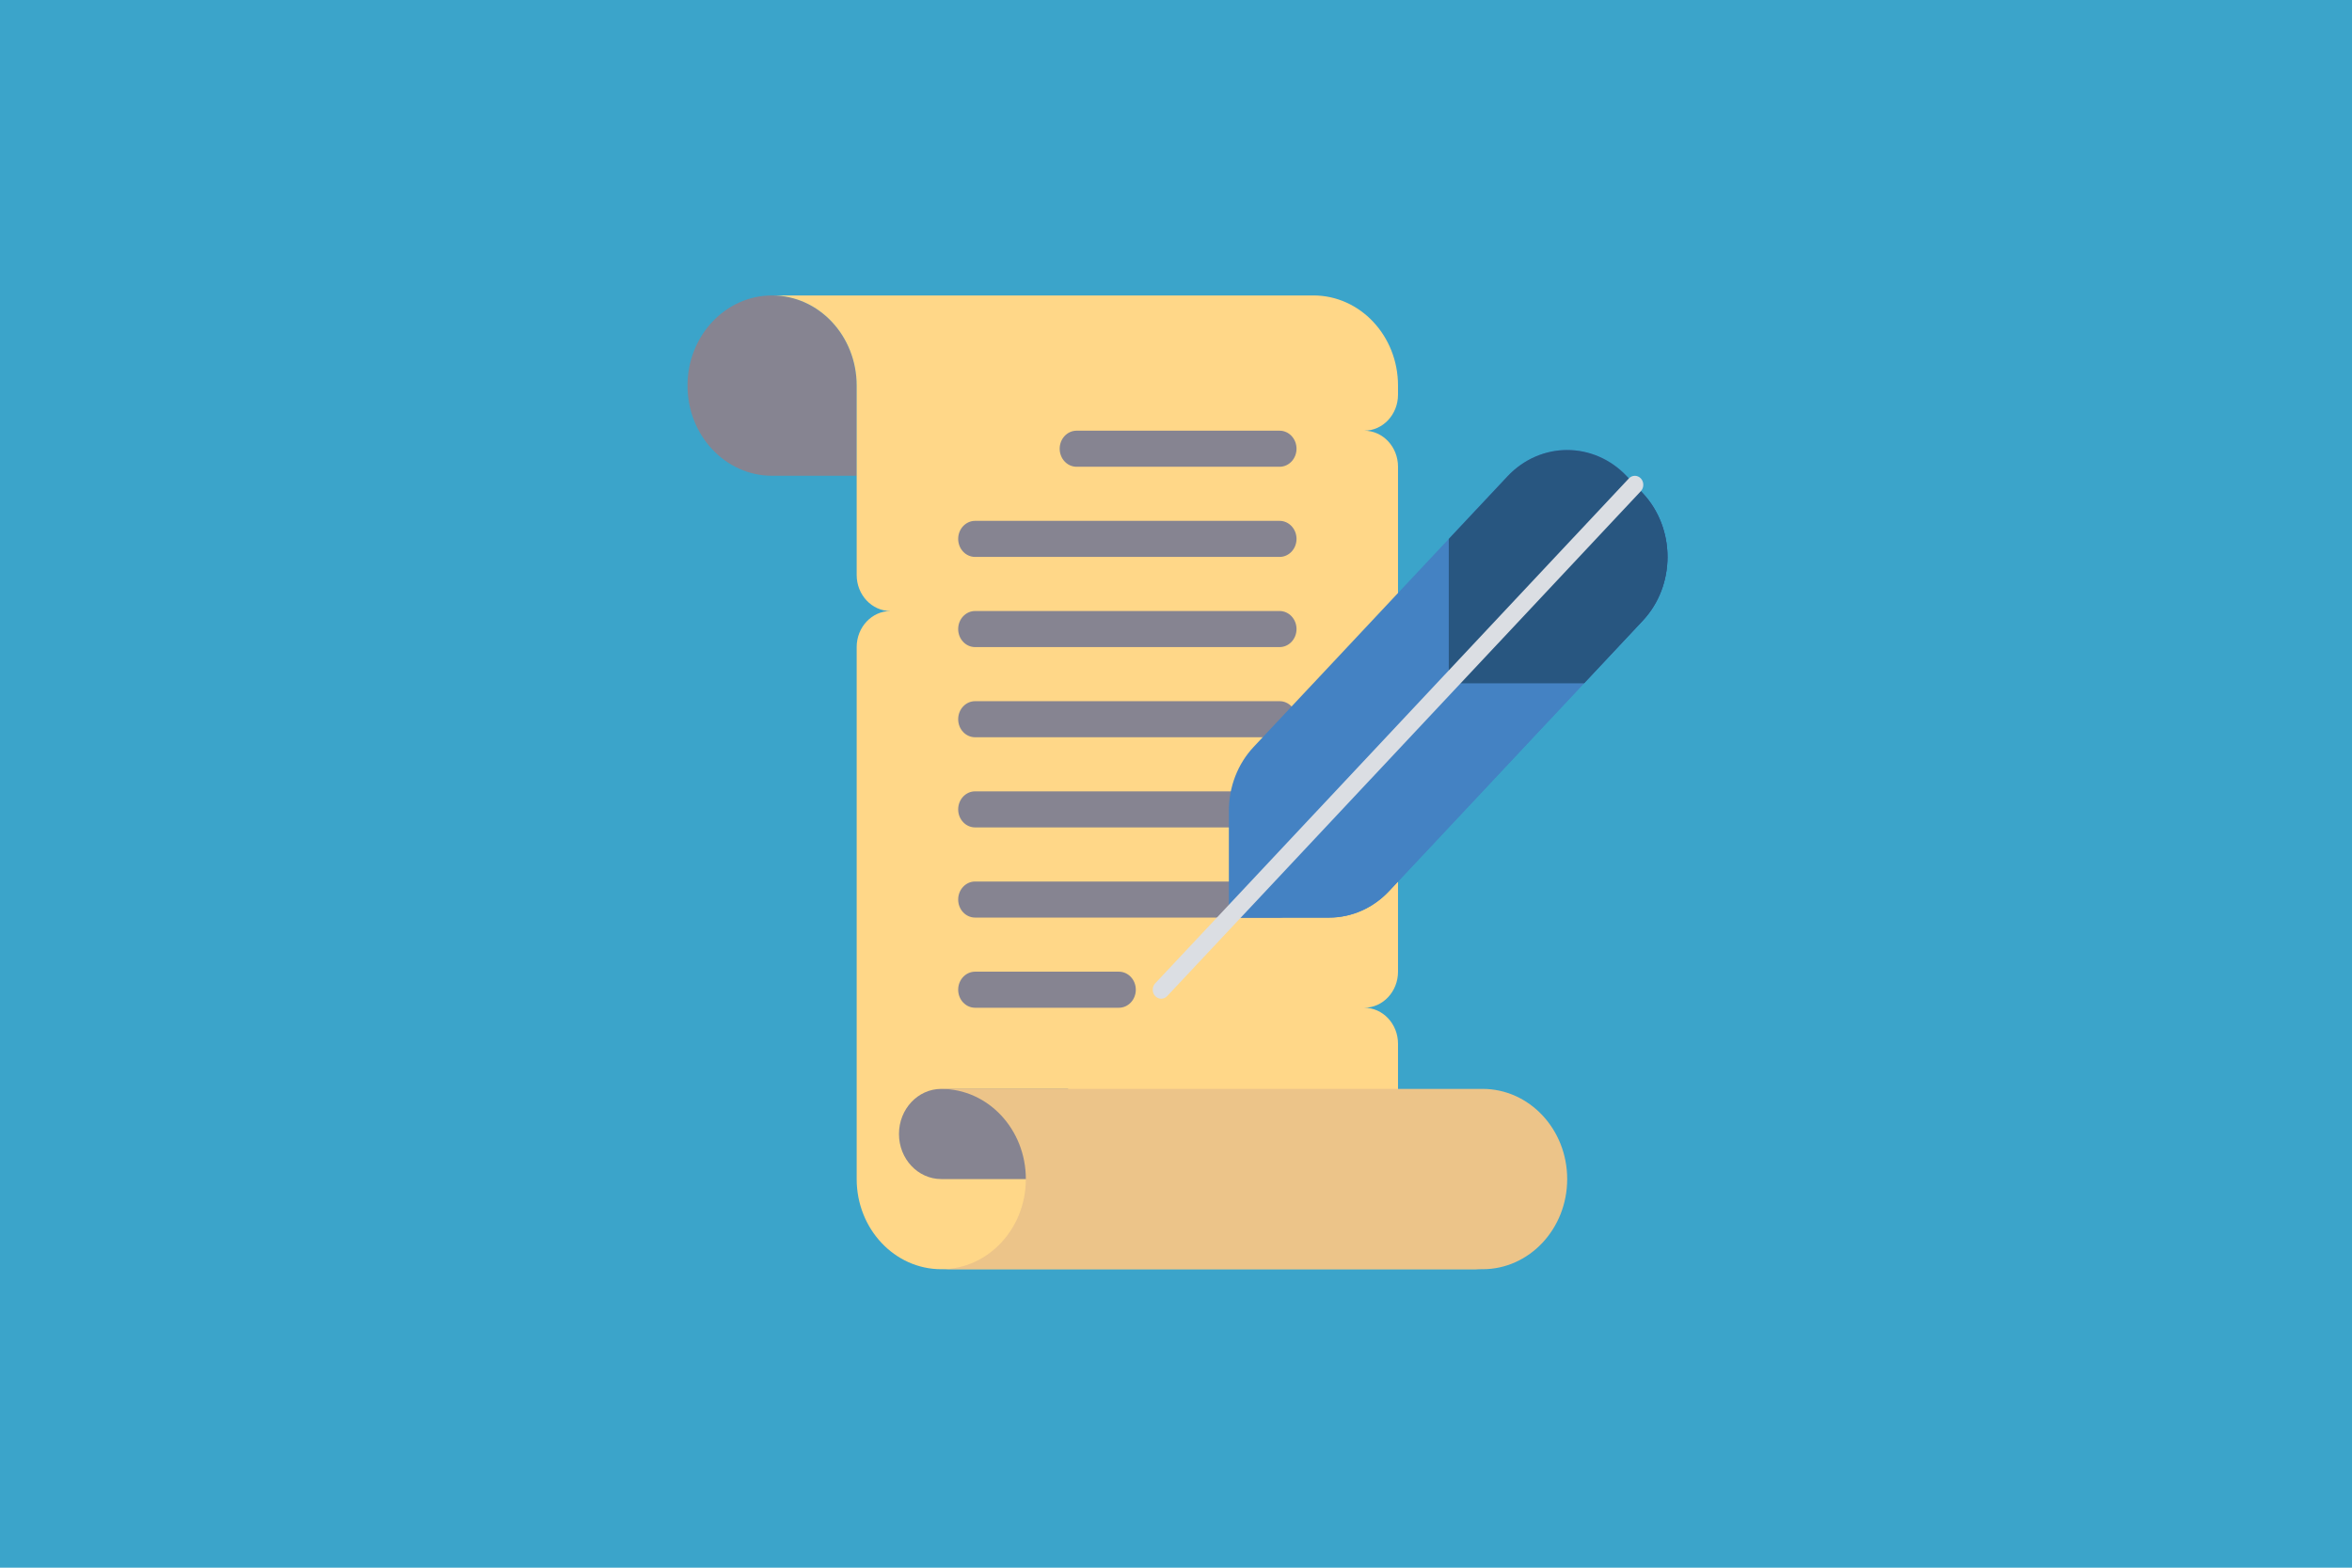
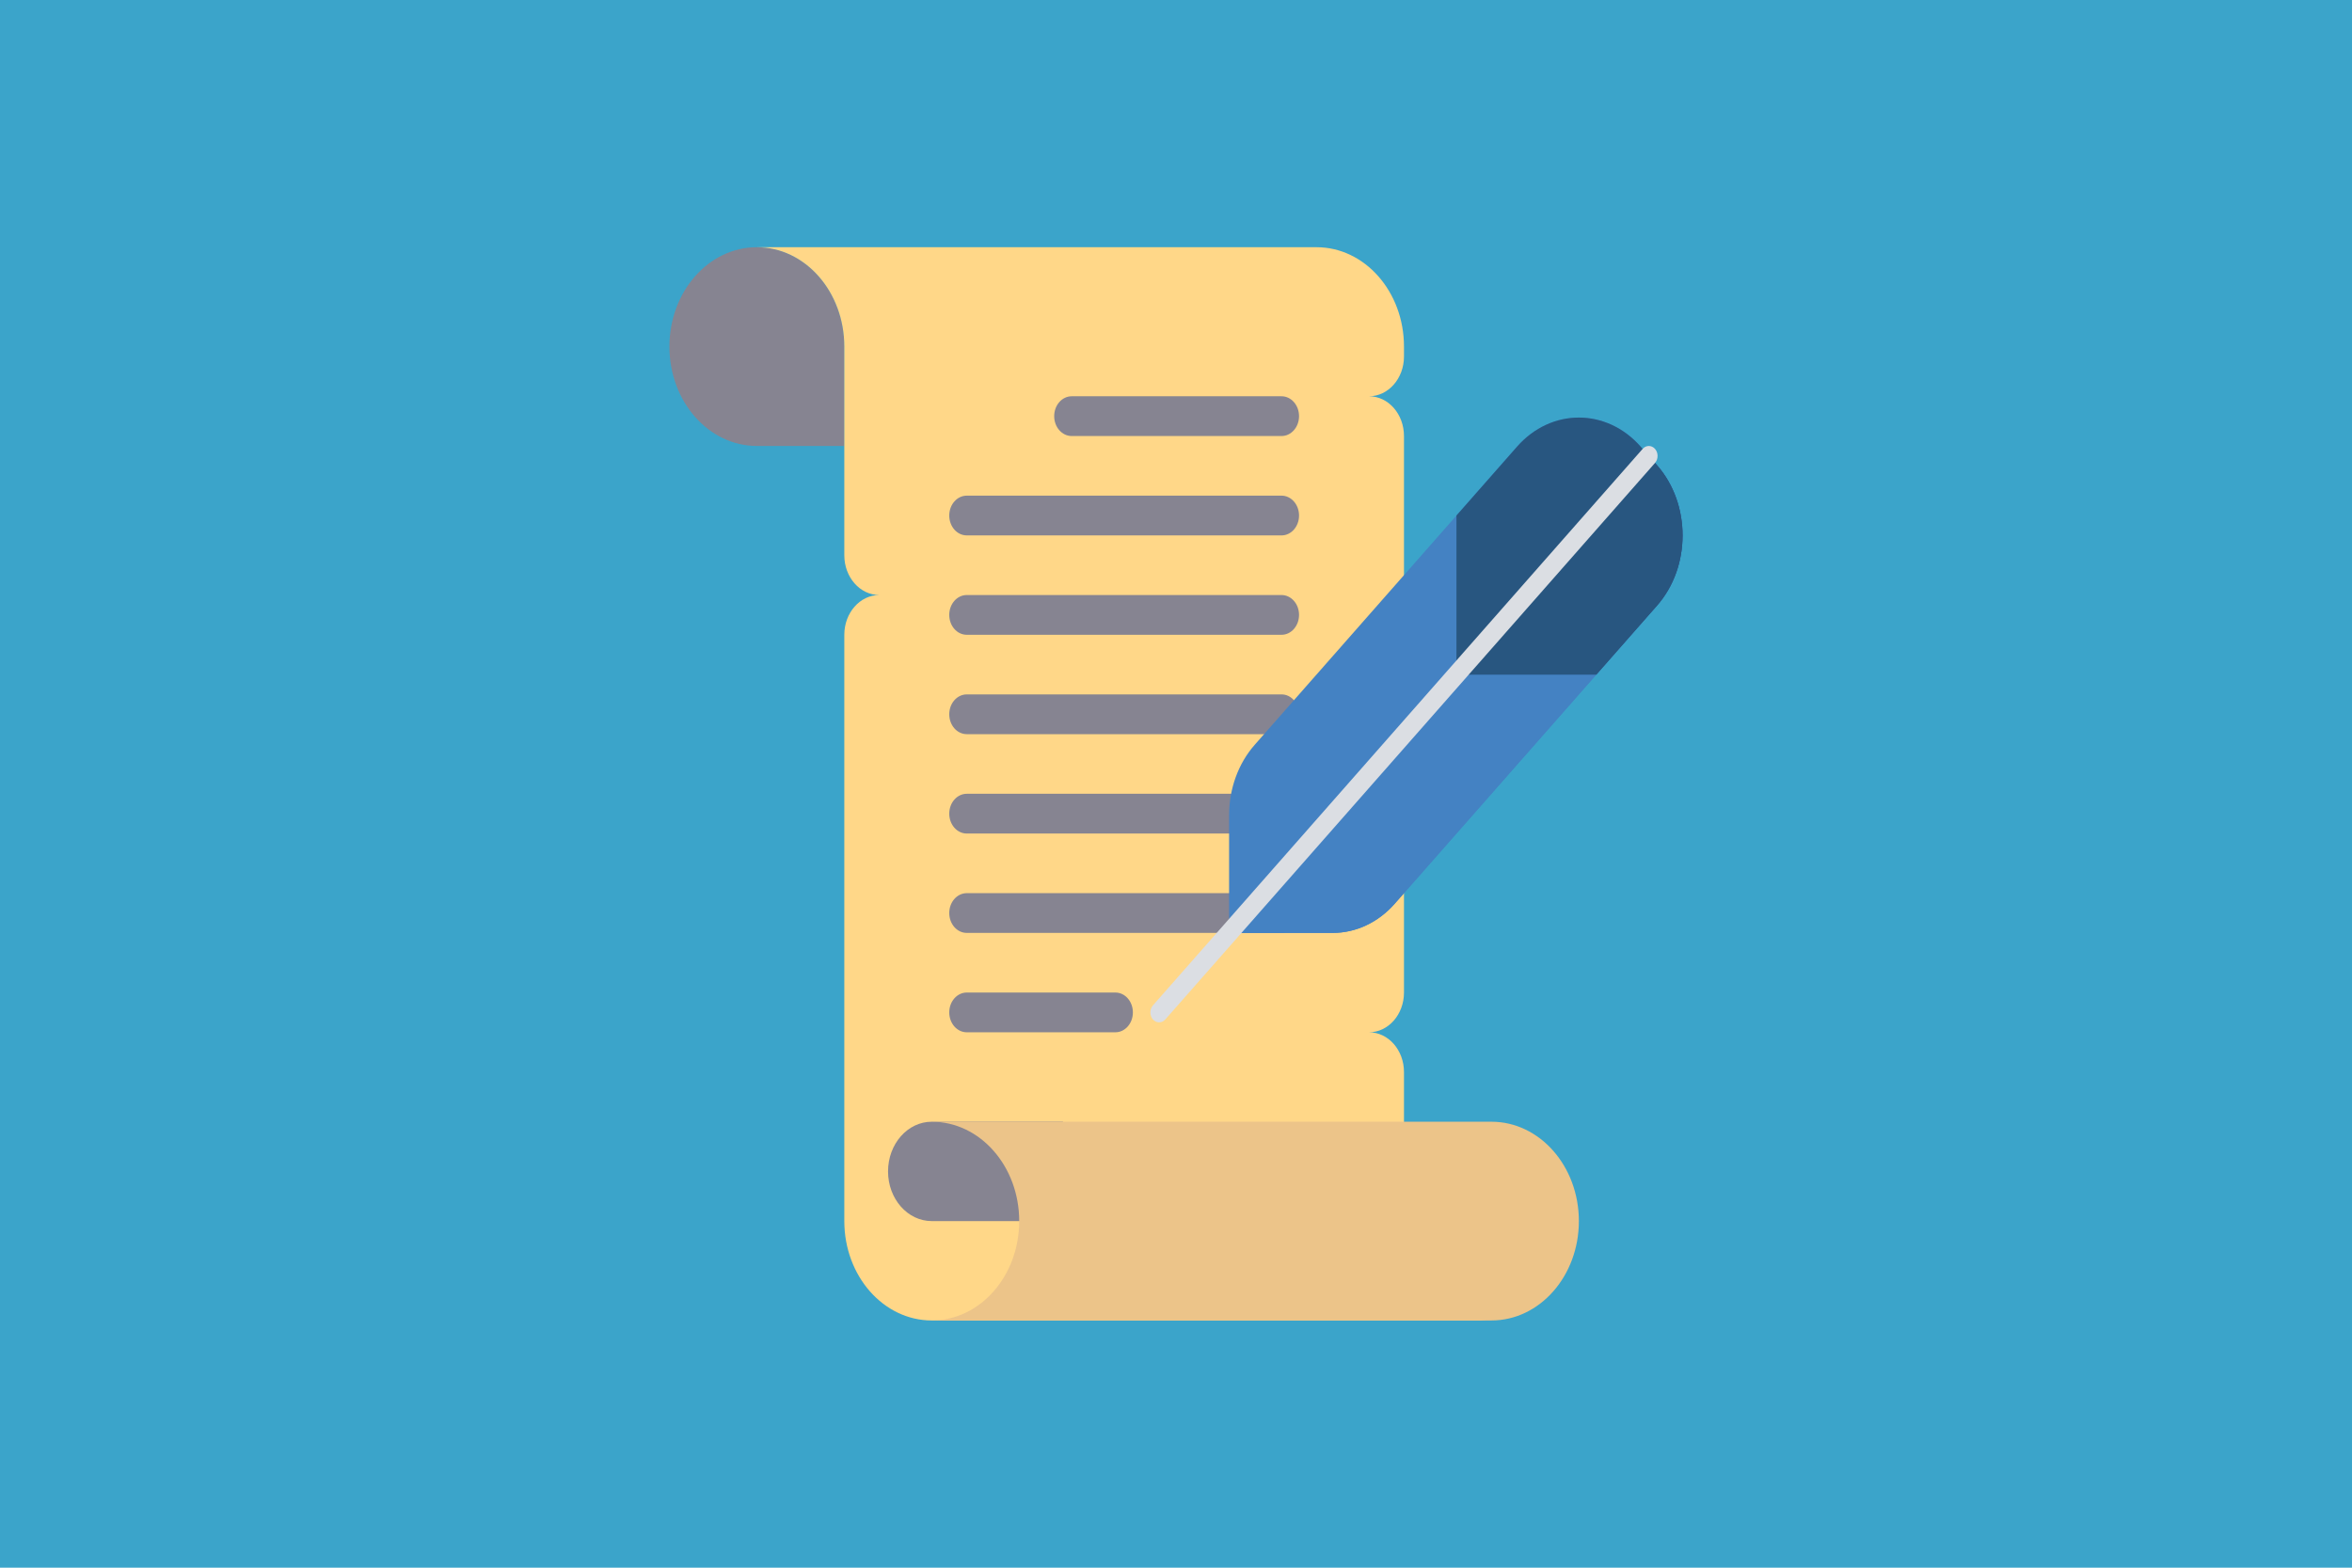
<svg xmlns="http://www.w3.org/2000/svg" width="780" height="520" viewBox="0 0 780 520" fill="none">
  <rect width="780" height="520" fill="#3BA4CA" />
-   <path d="M256.051 98C271.541 98 284.102 111.393 284.102 127.907V157.815H256.051C240.561 157.815 228 144.422 228 127.907C228 111.393 240.556 98 256.051 98Z" fill="#868491" />
-   <path d="M463.63 391.093V346.231C463.63 339.622 458.609 334.269 452.41 334.269C458.609 334.269 463.63 328.915 463.63 322.306V205.667V154.824C463.63 148.215 458.609 142.861 452.41 142.861C458.609 142.861 463.63 137.508 463.63 130.898V127.907C463.63 111.393 451.069 98 435.579 98H256.051C271.541 98 284.102 111.393 284.102 127.907V190.713C284.102 197.323 289.123 202.676 295.323 202.676C289.123 202.676 284.102 208.029 284.102 214.639V391.093C284.102 407.607 296.664 421 312.153 421H491.681C476.186 421 463.63 407.607 463.63 391.093Z" fill="#FFD788" />
-   <path d="M357.035 154.824H424.358C427.455 154.824 429.968 152.144 429.968 148.843C429.968 145.541 427.455 142.861 424.358 142.861H357.035C353.938 142.861 351.425 145.541 351.425 148.843C351.425 152.144 353.933 154.824 357.035 154.824Z" fill="#868491" />
-   <path d="M323.374 184.731H424.359C427.455 184.731 429.969 182.052 429.969 178.75C429.969 175.448 427.455 172.769 424.359 172.769H323.374C320.277 172.769 317.764 175.448 317.764 178.75C317.764 182.052 320.272 184.731 323.374 184.731Z" fill="#868491" />
-   <path d="M323.374 214.639H424.359C427.455 214.639 429.969 211.959 429.969 208.657C429.969 205.356 427.455 202.676 424.359 202.676H323.374C320.277 202.676 317.764 205.356 317.764 208.657C317.764 211.959 320.272 214.639 323.374 214.639Z" fill="#868491" />
-   <path d="M323.374 244.546H424.359C427.455 244.546 429.969 241.867 429.969 238.565C429.969 235.263 427.455 232.583 424.359 232.583H323.374C320.277 232.583 317.764 235.263 317.764 238.565C317.764 241.867 320.272 244.546 323.374 244.546Z" fill="#868491" />
-   <path d="M323.374 274.454H424.359C427.455 274.454 429.969 271.774 429.969 268.472C429.969 265.17 427.455 262.491 424.359 262.491H323.374C320.277 262.491 317.764 265.17 317.764 268.472C317.764 271.774 320.272 274.454 323.374 274.454Z" fill="#868491" />
-   <path d="M323.374 304.361H424.359C427.455 304.361 429.969 301.681 429.969 298.38C429.969 295.078 427.455 292.398 424.359 292.398H323.374C320.277 292.398 317.764 295.078 317.764 298.38C317.764 301.681 320.272 304.361 323.374 304.361Z" fill="#868491" />
-   <path d="M323.374 334.269H371.061C374.158 334.269 376.671 331.589 376.671 328.287C376.671 324.985 374.158 322.306 371.061 322.306H323.374C320.277 322.306 317.764 324.985 317.764 328.287C317.764 331.589 320.272 334.269 323.374 334.269Z" fill="#868491" />
-   <path d="M312.154 361.185C304.406 361.185 298.128 367.878 298.128 376.139C298.128 384.399 304.406 391.093 312.154 391.093H354.231V361.185H312.154Z" fill="#868491" />
-   <path d="M312.154 361.185C327.643 361.185 340.205 374.578 340.205 391.093C340.205 407.607 327.643 421 312.154 421H491.681C507.171 421 519.733 407.607 519.733 391.093C519.733 374.578 507.171 361.185 491.681 361.185H312.154Z" fill="#ECC489" />
-   <path d="M407.528 304.361H440.791C448.23 304.361 455.366 301.209 460.629 295.604L544.782 205.882C555.739 194.2 555.739 175.269 544.782 163.587L539.571 158.03C528.614 146.348 510.857 146.348 499.9 158.03L415.747 247.752C410.484 253.363 407.533 260.965 407.533 268.903V304.361H407.528Z" fill="#4482C3" />
-   <path d="M407.528 304.361H440.791C448.23 304.361 455.366 301.209 460.629 295.604L544.782 205.882C555.739 194.2 555.739 175.269 544.782 163.587L542.174 160.806L407.528 304.361Z" fill="#4482C3" />
-   <path d="M480.461 226.602V178.75L499.895 158.03C510.852 146.348 528.608 146.348 539.565 158.03L544.777 163.587C555.734 175.269 555.734 194.2 544.777 205.882L525.343 226.602H480.461Z" fill="#285680" />
-   <path d="M480.461 226.602L542.174 160.806L544.777 163.581C555.734 175.263 555.734 194.194 544.777 205.876L525.343 226.602H480.461Z" fill="#285680" />
-   <path d="M385.087 331.278C384.369 331.278 383.651 330.985 383.101 330.404C382.007 329.238 382.007 327.342 383.101 326.176L540.188 158.694C541.282 157.528 543.06 157.528 544.154 158.694C545.248 159.86 545.248 161.757 544.154 162.923L387.067 330.404C386.523 330.985 385.805 331.278 385.087 331.278Z" fill="#DBDEE3" />
+   <path d="M251.001 82C267.015 82 280.001 96.761 280.001 114.963V147.926H251.001C234.986 147.926 222 133.165 222 114.963C222 96.761 234.981 82 251.001 82Z" fill="#868491" />
+   <path d="M465.605 405.037V355.593C465.605 348.308 460.414 342.407 454.005 342.407C460.414 342.407 465.605 336.507 465.605 329.222V200.667V144.63C465.605 137.345 460.414 131.444 454.005 131.444C460.414 131.444 465.605 125.544 465.605 118.259V114.963C465.605 96.761 452.619 82 436.605 82H251C267.015 82 280.001 96.761 280.001 114.963V184.185C280.001 191.47 285.192 197.37 291.601 197.37C285.192 197.37 280.001 203.271 280.001 210.556V405.037C280.001 423.239 292.988 438 309.002 438H494.606C478.586 438 465.605 423.239 465.605 405.037Z" fill="#FFD788" />
+   <path d="M355.403 144.63H425.004C428.206 144.63 430.804 141.676 430.804 138.037C430.804 134.398 428.206 131.444 425.004 131.444H355.403C352.201 131.444 349.603 134.398 349.603 138.037C349.603 141.676 352.195 144.63 355.403 144.63Z" fill="#868491" />
+   <path d="M320.602 177.593H425.004C428.206 177.593 430.805 174.639 430.805 171C430.805 167.361 428.206 164.407 425.004 164.407H320.602C317.4 164.407 314.802 167.361 314.802 171C314.802 174.639 317.395 177.593 320.602 177.593Z" fill="#868491" />
+   <path d="M320.602 210.556H425.004C428.206 210.556 430.805 207.602 430.805 203.963C430.805 200.324 428.206 197.37 425.004 197.37H320.602C317.4 197.37 314.802 200.324 314.802 203.963C314.802 207.602 317.395 210.556 320.602 210.556Z" fill="#868491" />
+   <path d="M320.602 243.518H425.004C428.206 243.518 430.805 240.565 430.805 236.926C430.805 233.287 428.206 230.333 425.004 230.333H320.602C317.4 230.333 314.802 233.287 314.802 236.926C314.802 240.565 317.395 243.518 320.602 243.518Z" fill="#868491" />
+   <path d="M320.602 276.481H425.004C428.206 276.481 430.805 273.528 430.805 269.889C430.805 266.25 428.206 263.296 425.004 263.296H320.602C317.4 263.296 314.802 266.25 314.802 269.889C314.802 273.528 317.395 276.481 320.602 276.481Z" fill="#868491" />
+   <path d="M320.602 309.444H425.004C428.206 309.444 430.805 306.491 430.805 302.852C430.805 299.213 428.206 296.259 425.004 296.259H320.602C317.4 296.259 314.802 299.213 314.802 302.852C314.802 306.491 317.395 309.444 320.602 309.444Z" fill="#868491" />
+   <path d="M320.602 342.407H369.903C373.105 342.407 375.703 339.454 375.703 335.815C375.703 332.176 373.105 329.222 369.903 329.222H320.602C317.4 329.222 314.802 332.176 314.802 335.815C314.802 339.454 317.395 342.407 320.602 342.407Z" fill="#868491" />
+   <path d="M309.002 372.074C300.992 372.074 294.502 379.451 294.502 388.556C294.502 397.66 300.992 405.037 309.002 405.037H352.503V372.074H309.002Z" fill="#868491" />
+   <path d="M309.002 372.074C325.016 372.074 338.003 386.835 338.003 405.037C338.003 423.239 325.016 438 309.002 438H494.606C510.62 438 523.607 423.239 523.607 405.037C523.607 386.835 510.62 372.074 494.606 372.074H309.002Z" fill="#ECC489" />
+   <path d="M407.604 309.444H441.993C449.684 309.444 457.062 305.97 462.502 299.793L549.504 200.904C560.832 188.029 560.832 167.163 549.504 154.288L544.116 148.163C532.788 135.288 514.431 135.288 503.103 148.163L416.101 247.052C410.661 253.236 407.61 261.615 407.61 270.364V309.444H407.604Z" fill="#4482C3" />
+   <path d="M407.604 309.444H441.993C449.684 309.444 457.062 305.97 462.502 299.793L549.504 200.904C560.832 188.029 560.832 167.163 549.504 154.288L546.807 151.222L407.604 309.444Z" fill="#4482C3" />
+   <path d="M483.006 223.741V171L503.098 148.163C514.425 135.288 532.783 135.288 544.11 148.163L549.499 154.288C560.826 167.163 560.826 188.029 549.499 200.904L529.407 223.741H483.006Z" fill="#285680" />
+   <path d="M483.006 223.741L546.807 151.222L549.499 154.281C560.826 167.157 560.826 188.022 549.499 200.897L529.407 223.741H483.006Z" fill="#285680" />
+   <path d="M384.404 339.111C383.661 339.111 382.919 338.788 382.35 338.149C381.219 336.863 381.219 334.773 382.35 333.488L544.754 148.895C545.885 147.61 547.724 147.61 548.855 148.895C549.986 150.181 549.986 152.27 548.855 153.556L386.451 338.149C385.889 338.788 385.146 339.111 384.404 339.111Z" fill="#DBDEE3" />
</svg>
